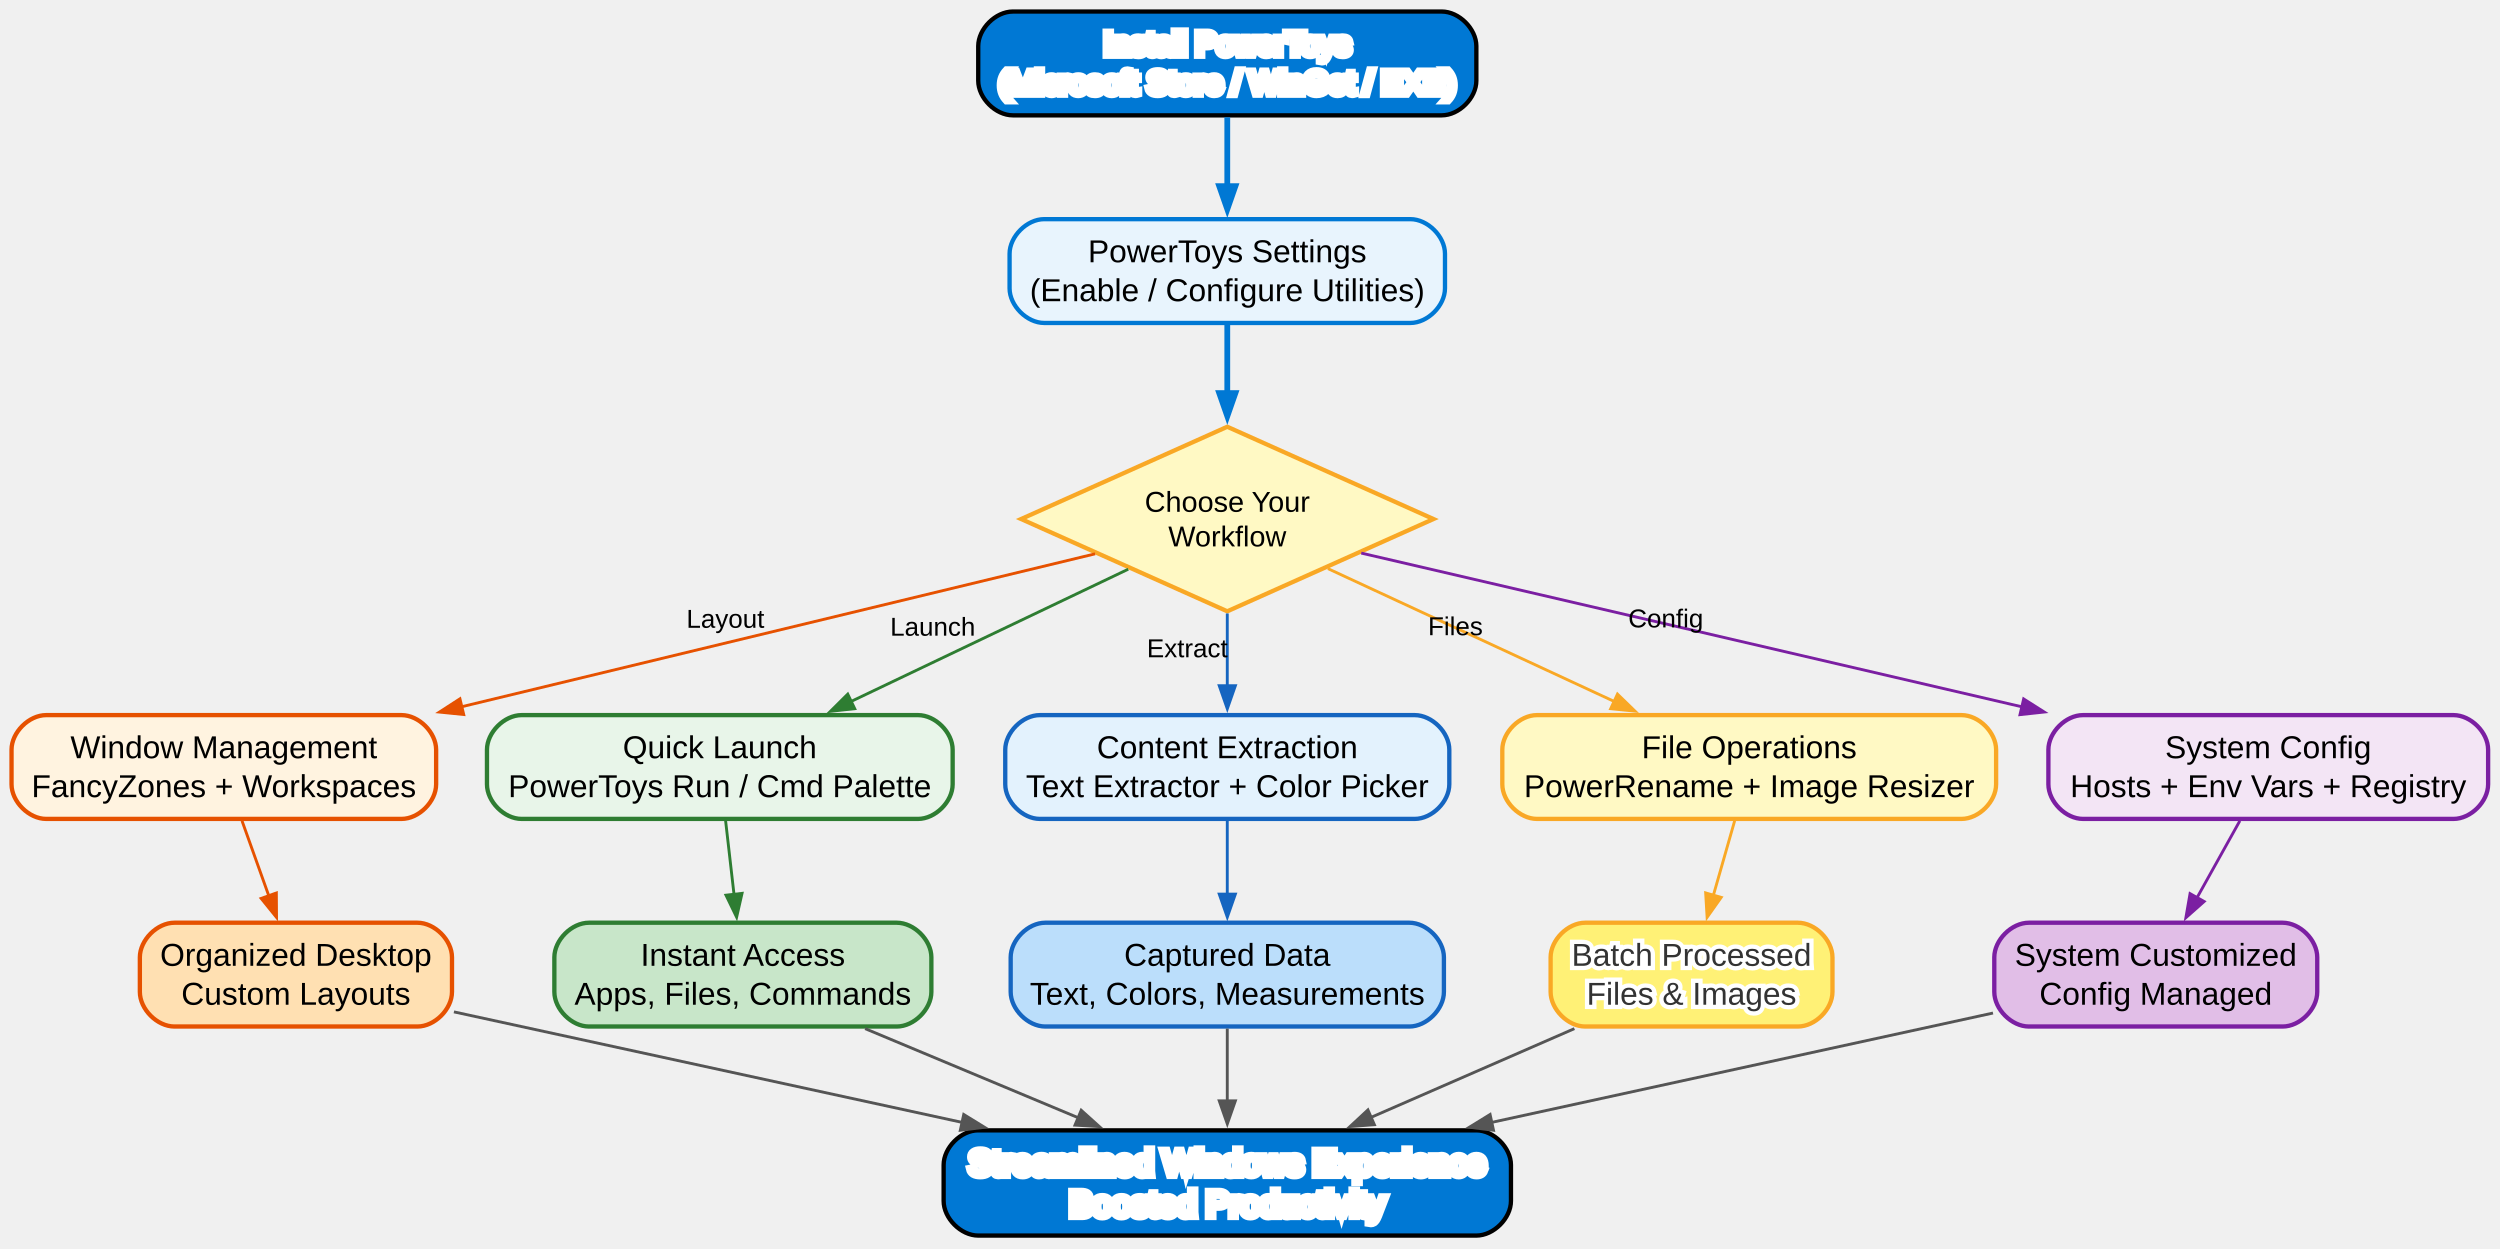
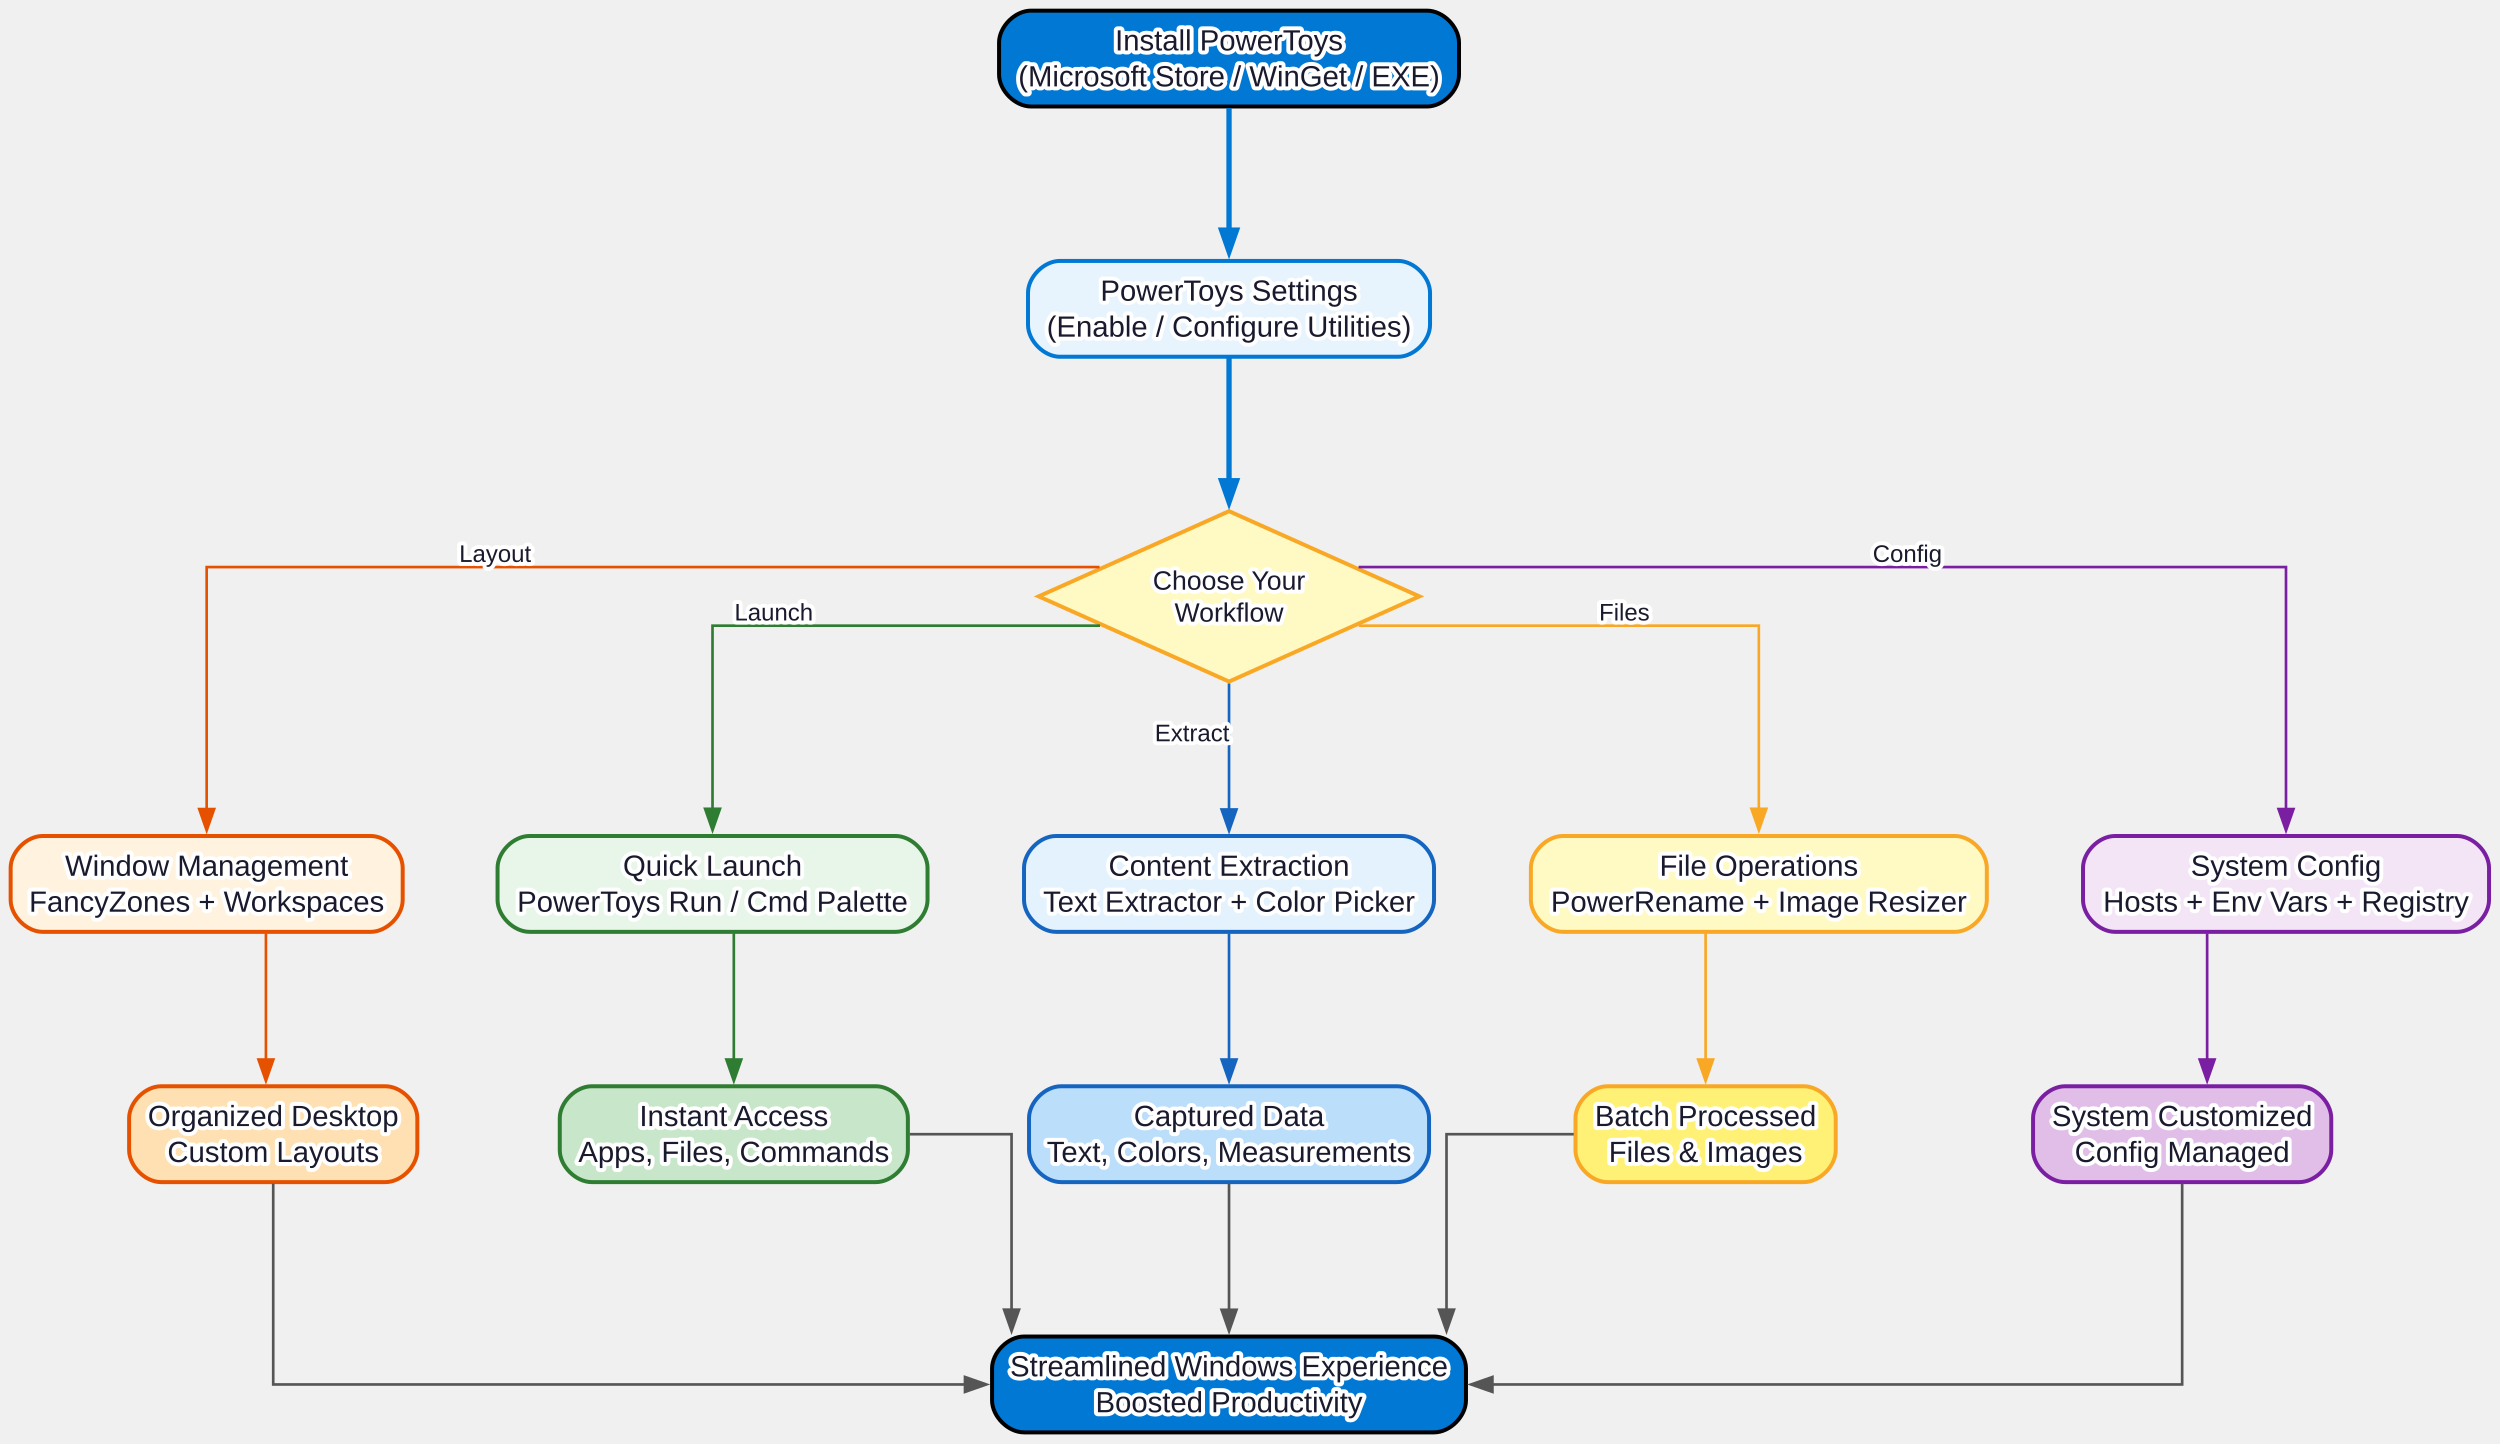
- <svg xmlns="http://www.w3.org/2000/svg" width="867pt" height="433pt" viewBox="0.00 0.00 867.00 433.00">
-   <g id="graph0" class="graph" transform="scale(1 1) rotate(0) translate(4 428.5)">
+ <svg xmlns="http://www.w3.org/2000/svg" width="939pt" height="542pt" viewBox="0.00 0.00 939.00 542.00">
+   <style>
+ 
+ text { paint-order: stroke; stroke: #ffffff; stroke-width: 3px; stroke-linejoin: round; fill: #1a1a2e; }
+ </style>
+   <g id="graph0" class="graph" transform="scale(1 1) rotate(0) translate(4 538)">
    <g id="node1" class="node">
-       <path fill="#0078d4" stroke="black" stroke-width="1.5" d="M496,-424.5C496,-424.5 347.25,-424.5 347.25,-424.5 341.25,-424.5 335.25,-418.5 335.25,-412.5 335.25,-412.5 335.25,-400.5 335.25,-400.5 335.25,-394.5 341.25,-388.5 347.25,-388.5 347.25,-388.5 496,-388.5 496,-388.5 502,-388.5 508,-394.5 508,-400.5 508,-400.5 508,-412.5 508,-412.5 508,-418.5 502,-424.5 496,-424.5" />
-       <text xml:space="preserve" text-anchor="middle" x="421.62" y="-409.55" font-family="Arial" font-size="11.00" stroke="white" stroke-width="3" paint-order="stroke" fill="white">Install PowerToys</text>
-       <text xml:space="preserve" text-anchor="middle" x="421.62" y="-396.05" font-family="Arial" font-size="11.00" stroke="white" stroke-width="3" paint-order="stroke" fill="white">(Microsoft Store / WinGet / EXE)</text>
+       <path fill="#0078d4" stroke="black" stroke-width="1.5" d="M532,-534C532,-534 383.25,-534 383.25,-534 377.25,-534 371.25,-528 371.25,-522 371.25,-522 371.25,-510 371.25,-510 371.25,-504 377.25,-498 383.25,-498 383.25,-498 532,-498 532,-498 538,-498 544,-504 544,-510 544,-510 544,-522 544,-522 544,-528 538,-534 532,-534" />
+       <text xml:space="preserve" text-anchor="middle" x="457.62" y="-519.05" font-family="Arial" font-size="11.00" fill="white">Install PowerToys</text>
+       <text xml:space="preserve" text-anchor="middle" x="457.62" y="-505.55" font-family="Arial" font-size="11.00" fill="white">(Microsoft Store / WinGet / EXE)</text>
    </g>
    <g id="node2" class="node">
-       <path fill="#e8f4fd" stroke="#0078d4" stroke-width="1.5" d="M485.12,-352.5C485.12,-352.5 358.12,-352.5 358.12,-352.5 352.12,-352.5 346.12,-346.5 346.12,-340.5 346.12,-340.5 346.12,-328.5 346.12,-328.5 346.12,-322.5 352.12,-316.5 358.12,-316.5 358.12,-316.5 485.12,-316.5 485.12,-316.5 491.12,-316.5 497.12,-322.5 497.12,-328.5 497.12,-328.5 497.12,-340.5 497.12,-340.5 497.12,-346.5 491.12,-352.5 485.12,-352.5" />
-       <text xml:space="preserve" text-anchor="middle" x="421.62" y="-337.55" font-family="Arial" font-size="11.00">PowerToys Settings</text>
-       <text xml:space="preserve" text-anchor="middle" x="421.62" y="-324.05" font-family="Arial" font-size="11.00">(Enable / Configure Utilities)</text>
+       <path fill="#e8f4fd" stroke="#0078d4" stroke-width="1.5" d="M521.12,-440C521.12,-440 394.12,-440 394.12,-440 388.12,-440 382.12,-434 382.12,-428 382.12,-428 382.12,-416 382.12,-416 382.12,-410 388.12,-404 394.12,-404 394.12,-404 521.12,-404 521.12,-404 527.12,-404 533.12,-410 533.12,-416 533.12,-416 533.12,-428 533.12,-428 533.12,-434 527.12,-440 521.12,-440" />
+       <text xml:space="preserve" text-anchor="middle" x="457.62" y="-425.05" font-family="Arial" font-size="11.00">PowerToys Settings</text>
+       <text xml:space="preserve" text-anchor="middle" x="457.62" y="-411.55" font-family="Arial" font-size="11.00">(Enable / Configure Utilities)</text>
    </g>
    <g id="edge1" class="edge">
-       <path fill="none" stroke="#0078d4" stroke-width="2" d="M421.62,-387.84C421.62,-380.57 421.62,-371.97 421.62,-363.86" />
-       <polygon fill="#0078d4" stroke="#0078d4" stroke-width="2" points="424.43,-363.94 421.63,-355.94 418.83,-363.94 424.43,-363.94" />
+       <path fill="none" stroke="#0078d4" stroke-width="2" d="M457.62,-497.43C457.62,-497.43 457.62,-451.56 457.62,-451.56" />
+       <polygon fill="#0078d4" stroke="#0078d4" stroke-width="2" points="460.43,-451.56 457.63,-443.56 454.83,-451.56 460.43,-451.56" />
    </g>
    <g id="node3" class="node">
-       <polygon fill="#fff9c4" stroke="#f9a825" stroke-width="1.5" points="421.62,-280.5 350.12,-248.5 421.62,-216.5 493.12,-248.5 421.62,-280.5" />
-       <text xml:space="preserve" text-anchor="middle" x="421.62" y="-251" font-family="Arial" font-size="10.00">Choose Your</text>
-       <text xml:space="preserve" text-anchor="middle" x="421.62" y="-239" font-family="Arial" font-size="10.00">Workflow</text>
+       <polygon fill="#fff9c4" stroke="#f9a825" stroke-width="1.5" points="457.62,-346 386.12,-314 457.62,-282 529.12,-314 457.62,-346" />
+       <text xml:space="preserve" text-anchor="middle" x="457.62" y="-316.5" font-family="Arial" font-size="10.00">Choose Your</text>
+       <text xml:space="preserve" text-anchor="middle" x="457.62" y="-304.5" font-family="Arial" font-size="10.00">Workflow</text>
    </g>
    <g id="edge2" class="edge">
-       <path fill="none" stroke="#0078d4" stroke-width="2" d="M421.62,-316.1C421.62,-309 421.62,-300.46 421.62,-291.89" />
-       <polygon fill="#0078d4" stroke="#0078d4" stroke-width="2" points="424.43,-292.17 421.63,-284.17 418.83,-292.17 424.43,-292.17" />
+       <path fill="none" stroke="#0078d4" stroke-width="2" d="M457.62,-403.68C457.62,-403.68 457.62,-357.44 457.62,-357.44" />
+       <polygon fill="#0078d4" stroke="#0078d4" stroke-width="2" points="460.43,-357.44 457.63,-349.44 454.83,-357.44 460.43,-357.44" />
    </g>
    <g id="node4" class="node">
-       <path fill="#fff3e0" stroke="#e65100" stroke-width="1.5" d="M135.25,-180.5C135.25,-180.5 12,-180.5 12,-180.5 6,-180.5 0,-174.5 0,-168.5 0,-168.5 0,-156.5 0,-156.5 0,-150.5 6,-144.5 12,-144.5 12,-144.5 135.25,-144.5 135.25,-144.5 141.25,-144.5 147.25,-150.5 147.25,-156.5 147.25,-156.5 147.25,-168.5 147.25,-168.5 147.25,-174.5 141.25,-180.5 135.25,-180.5" />
-       <text xml:space="preserve" text-anchor="middle" x="73.62" y="-165.55" font-family="Arial" font-size="11.00">Window Management</text>
-       <text xml:space="preserve" text-anchor="middle" x="73.62" y="-152.05" font-family="Arial" font-size="11.00">FancyZones + Workspaces</text>
+       <path fill="#fff3e0" stroke="#e65100" stroke-width="1.5" d="M135.25,-224C135.25,-224 12,-224 12,-224 6,-224 0,-218 0,-212 0,-212 0,-200 0,-200 0,-194 6,-188 12,-188 12,-188 135.25,-188 135.25,-188 141.25,-188 147.25,-194 147.25,-200 147.25,-200 147.25,-212 147.25,-212 147.25,-218 141.25,-224 135.25,-224" />
+       <text xml:space="preserve" text-anchor="middle" x="73.62" y="-209.05" font-family="Arial" font-size="11.00">Window Management</text>
+       <text xml:space="preserve" text-anchor="middle" x="73.62" y="-195.55" font-family="Arial" font-size="11.00">FancyZones + Workspaces</text>
    </g>
    <g id="edge3" class="edge">
-       <path fill="none" stroke="#e65100" d="M375.77,-236.43C319.96,-222.96 224.66,-199.96 156,-183.38" />
-       <polygon fill="#e65100" stroke="#e65100" points="156.82,-180.7 148.39,-181.55 155.51,-186.15 156.82,-180.7" />
-       <text xml:space="preserve" text-anchor="middle" x="247.57" y="-210.79" font-family="Arial" font-size="9.00">Layout</text>
+       <path fill="none" stroke="#e65100" d="M408.99,-325C305.66,-325 73.62,-325 73.62,-325 73.62,-325 73.62,-234.11 73.62,-234.11" />
+       <polygon fill="#e65100" stroke="#e65100" points="76.43,-234.11 73.63,-226.11 70.83,-234.11 76.43,-234.11" />
+       <text xml:space="preserve" text-anchor="middle" x="181.99" y="-326.95" font-family="Arial" font-size="9.00">Layout</text>
    </g>
    <g id="node6" class="node">
-       <path fill="#e8f5e9" stroke="#2e7d32" stroke-width="1.5" d="M314.38,-180.5C314.38,-180.5 176.88,-180.5 176.88,-180.5 170.88,-180.5 164.88,-174.5 164.88,-168.5 164.88,-168.5 164.88,-156.5 164.88,-156.5 164.88,-150.5 170.88,-144.5 176.88,-144.5 176.88,-144.5 314.38,-144.5 314.38,-144.5 320.38,-144.5 326.38,-150.5 326.38,-156.5 326.38,-156.5 326.38,-168.5 326.38,-168.5 326.38,-174.5 320.38,-180.5 314.38,-180.5" />
-       <text xml:space="preserve" text-anchor="middle" x="245.62" y="-165.55" font-family="Arial" font-size="11.00">Quick Launch</text>
-       <text xml:space="preserve" text-anchor="middle" x="245.62" y="-152.05" font-family="Arial" font-size="11.00">PowerToys Run / Cmd Palette</text>
+       <path fill="#e8f5e9" stroke="#2e7d32" stroke-width="1.5" d="M332.38,-224C332.38,-224 194.88,-224 194.88,-224 188.88,-224 182.88,-218 182.88,-212 182.88,-212 182.88,-200 182.88,-200 182.88,-194 188.88,-188 194.88,-188 194.88,-188 332.38,-188 332.38,-188 338.38,-188 344.38,-194 344.38,-200 344.38,-200 344.38,-212 344.38,-212 344.38,-218 338.38,-224 332.38,-224" />
+       <text xml:space="preserve" text-anchor="middle" x="263.62" y="-209.05" font-family="Arial" font-size="11.00">Quick Launch</text>
+       <text xml:space="preserve" text-anchor="middle" x="263.62" y="-195.55" font-family="Arial" font-size="11.00">PowerToys Run / Cmd Palette</text>
    </g>
    <g id="edge4" class="edge">
-       <path fill="none" stroke="#2e7d32" d="M387.27,-231.1C359.75,-217.97 320.9,-199.43 290.85,-185.09" />
-       <polygon fill="#2e7d32" stroke="#2e7d32" points="292.42,-182.73 283.99,-181.81 290,-187.78 292.42,-182.73" />
-       <text xml:space="preserve" text-anchor="middle" x="319.48" y="-208.04" font-family="Arial" font-size="9.00">Launch</text>
+       <path fill="none" stroke="#2e7d32" d="M409.17,-303C351.71,-303 263.62,-303 263.62,-303 263.62,-303 263.62,-234.22 263.62,-234.22" />
+       <polygon fill="#2e7d32" stroke="#2e7d32" points="266.43,-234.22 263.63,-226.22 260.83,-234.22 266.43,-234.22" />
+       <text xml:space="preserve" text-anchor="middle" x="286.63" y="-304.95" font-family="Arial" font-size="9.00">Launch</text>
    </g>
    <g id="node8" class="node">
-       <path fill="#e3f2fd" stroke="#1565c0" stroke-width="1.5" d="M486.62,-180.5C486.62,-180.5 356.62,-180.5 356.62,-180.5 350.62,-180.5 344.62,-174.5 344.62,-168.5 344.62,-168.5 344.62,-156.5 344.62,-156.5 344.62,-150.5 350.62,-144.5 356.62,-144.5 356.62,-144.5 486.62,-144.5 486.62,-144.5 492.62,-144.5 498.62,-150.5 498.62,-156.5 498.62,-156.5 498.62,-168.5 498.62,-168.5 498.62,-174.5 492.62,-180.5 486.62,-180.5" />
-       <text xml:space="preserve" text-anchor="middle" x="421.62" y="-165.55" font-family="Arial" font-size="11.00">Content Extraction</text>
-       <text xml:space="preserve" text-anchor="middle" x="421.62" y="-152.05" font-family="Arial" font-size="11.00">Text Extractor + Color Picker</text>
+       <path fill="#e3f2fd" stroke="#1565c0" stroke-width="1.5" d="M522.62,-224C522.62,-224 392.62,-224 392.62,-224 386.62,-224 380.62,-218 380.62,-212 380.62,-212 380.62,-200 380.62,-200 380.62,-194 386.62,-188 392.62,-188 392.62,-188 522.62,-188 522.62,-188 528.62,-188 534.62,-194 534.62,-200 534.62,-200 534.62,-212 534.62,-212 534.62,-218 528.62,-224 522.62,-224" />
+       <text xml:space="preserve" text-anchor="middle" x="457.62" y="-209.05" font-family="Arial" font-size="11.00">Content Extraction</text>
+       <text xml:space="preserve" text-anchor="middle" x="457.62" y="-195.55" font-family="Arial" font-size="11.00">Text Extractor + Color Picker</text>
    </g>
    <g id="edge5" class="edge">
-       <path fill="none" stroke="#1565c0" d="M421.62,-215.74C421.62,-207.42 421.62,-198.52 421.62,-190.48" />
-       <polygon fill="#1565c0" stroke="#1565c0" points="424.43,-190.69 421.63,-182.69 418.83,-190.69 424.43,-190.69" />
-       <text xml:space="preserve" text-anchor="middle" x="407.75" y="-200.57" font-family="Arial" font-size="9.00">Extract</text>
+       <path fill="none" stroke="#1565c0" d="M457.62,-281.3C457.62,-281.3 457.62,-233.97 457.62,-233.97" />
+       <polygon fill="#1565c0" stroke="#1565c0" points="460.43,-233.97 457.63,-225.97 454.83,-233.97 460.43,-233.97" />
+       <text xml:space="preserve" text-anchor="middle" x="443.75" y="-259.59" font-family="Arial" font-size="9.00">Extract</text>
    </g>
    <g id="node10" class="node">
-       <path fill="#fff9c4" stroke="#f9a825" stroke-width="1.5" d="M676.25,-180.5C676.25,-180.5 529,-180.5 529,-180.5 523,-180.5 517,-174.5 517,-168.5 517,-168.5 517,-156.5 517,-156.5 517,-150.5 523,-144.5 529,-144.5 529,-144.5 676.25,-144.5 676.25,-144.5 682.25,-144.5 688.25,-150.5 688.25,-156.5 688.25,-156.5 688.25,-168.5 688.25,-168.5 688.25,-174.5 682.25,-180.5 676.25,-180.5" />
-       <text xml:space="preserve" text-anchor="middle" x="602.62" y="-165.55" font-family="Arial" font-size="11.00">File Operations</text>
-       <text xml:space="preserve" text-anchor="middle" x="602.62" y="-152.05" font-family="Arial" font-size="11.00">PowerRename + Image Resizer</text>
+       <path fill="#fff9c4" stroke="#f9a825" stroke-width="1.5" d="M730.25,-224C730.25,-224 583,-224 583,-224 577,-224 571,-218 571,-212 571,-212 571,-200 571,-200 571,-194 577,-188 583,-188 583,-188 730.25,-188 730.25,-188 736.25,-188 742.25,-194 742.25,-200 742.25,-200 742.25,-212 742.25,-212 742.25,-218 736.25,-224 730.25,-224" />
+       <text xml:space="preserve" text-anchor="middle" x="656.62" y="-209.05" font-family="Arial" font-size="11.00">File Operations</text>
+       <text xml:space="preserve" text-anchor="middle" x="656.62" y="-195.55" font-family="Arial" font-size="11.00">PowerRename + Image Resizer</text>
    </g>
    <g id="edge6" class="edge">
-       <path fill="none" stroke="#f9a825" d="M456.52,-231.3C484.79,-218.19 524.86,-199.59 555.9,-185.19" />
-       <polygon fill="#f9a825" stroke="#f9a825" points="556.94,-187.79 563.02,-181.88 554.58,-182.71 556.94,-187.79" />
-       <text xml:space="preserve" text-anchor="middle" x="500.74" y="-208.21" font-family="Arial" font-size="9.00">Files</text>
+       <path fill="none" stroke="#f9a825" d="M506.31,-303C565.22,-303 656.62,-303 656.62,-303 656.62,-303 656.62,-234.22 656.62,-234.22" />
+       <polygon fill="#f9a825" stroke="#f9a825" points="659.43,-234.22 656.63,-226.22 653.83,-234.22 659.43,-234.22" />
+       <text xml:space="preserve" text-anchor="middle" x="606.11" y="-304.95" font-family="Arial" font-size="9.00">Files</text>
    </g>
    <g id="node12" class="node">
-       <path fill="#f3e5f5" stroke="#7b1fa2" stroke-width="1.5" d="M846.88,-180.5C846.88,-180.5 718.38,-180.5 718.38,-180.5 712.38,-180.5 706.38,-174.5 706.38,-168.5 706.38,-168.5 706.38,-156.5 706.38,-156.5 706.38,-150.5 712.38,-144.5 718.38,-144.5 718.38,-144.5 846.88,-144.5 846.88,-144.5 852.88,-144.5 858.88,-150.5 858.88,-156.5 858.88,-156.5 858.88,-168.5 858.88,-168.5 858.88,-174.5 852.88,-180.5 846.88,-180.5" />
-       <text xml:space="preserve" text-anchor="middle" x="782.62" y="-165.55" font-family="Arial" font-size="11.00">System Config</text>
-       <text xml:space="preserve" text-anchor="middle" x="782.62" y="-152.05" font-family="Arial" font-size="11.00">Hosts + Env Vars + Registry</text>
+       <path fill="#f3e5f5" stroke="#7b1fa2" stroke-width="1.5" d="M918.88,-224C918.88,-224 790.38,-224 790.38,-224 784.38,-224 778.38,-218 778.38,-212 778.38,-212 778.38,-200 778.38,-200 778.38,-194 784.38,-188 790.38,-188 790.38,-188 918.88,-188 918.88,-188 924.88,-188 930.88,-194 930.88,-200 930.88,-200 930.88,-212 930.88,-212 930.88,-218 924.88,-224 918.88,-224" />
+       <text xml:space="preserve" text-anchor="middle" x="854.62" y="-209.05" font-family="Arial" font-size="11.00">System Config</text>
+       <text xml:space="preserve" text-anchor="middle" x="854.62" y="-195.55" font-family="Arial" font-size="11.00">Hosts + Env Vars + Registry</text>
    </g>
    <g id="edge7" class="edge">
-       <path fill="none" stroke="#7b1fa2" d="M468.08,-236.69C525.88,-223.24 625.69,-200.02 697.39,-183.33" />
-       <polygon fill="#7b1fa2" stroke="#7b1fa2" points="697.8,-186.11 704.95,-181.57 696.53,-180.66 697.8,-186.11" />
-       <text xml:space="preserve" text-anchor="middle" x="573.69" y="-210.92" font-family="Arial" font-size="9.00">Config</text>
+       <path fill="none" stroke="#7b1fa2" d="M506.3,-325C612.32,-325 854.62,-325 854.62,-325 854.62,-325 854.62,-234.11 854.62,-234.11" />
+       <polygon fill="#7b1fa2" stroke="#7b1fa2" points="857.43,-234.11 854.63,-226.11 851.83,-234.11 857.43,-234.11" />
+       <text xml:space="preserve" text-anchor="middle" x="712.41" y="-326.95" font-family="Arial" font-size="9.00">Config</text>
    </g>
    <g id="node5" class="node">
-       <path fill="#ffe0b2" stroke="#e65100" stroke-width="1.5" d="M140.75,-108.5C140.75,-108.5 56.5,-108.5 56.5,-108.5 50.5,-108.5 44.5,-102.5 44.5,-96.5 44.5,-96.5 44.5,-84.5 44.5,-84.5 44.5,-78.5 50.5,-72.5 56.5,-72.5 56.5,-72.5 140.75,-72.5 140.75,-72.5 146.75,-72.5 152.75,-78.5 152.75,-84.5 152.75,-84.5 152.75,-96.5 152.75,-96.5 152.75,-102.5 146.75,-108.5 140.75,-108.5" />
-       <text xml:space="preserve" text-anchor="middle" x="98.62" y="-93.55" font-family="Arial" font-size="11.00">Organized Desktop</text>
-       <text xml:space="preserve" text-anchor="middle" x="98.62" y="-80.05" font-family="Arial" font-size="11.00">Custom Layouts</text>
+       <path fill="#ffe0b2" stroke="#e65100" stroke-width="1.5" d="M140.75,-130C140.75,-130 56.5,-130 56.5,-130 50.5,-130 44.5,-124 44.5,-118 44.5,-118 44.5,-106 44.5,-106 44.5,-100 50.5,-94 56.5,-94 56.5,-94 140.75,-94 140.75,-94 146.75,-94 152.75,-100 152.75,-106 152.75,-106 152.75,-118 152.75,-118 152.75,-124 146.75,-130 140.75,-130" />
+       <text xml:space="preserve" text-anchor="middle" x="98.62" y="-115.05" font-family="Arial" font-size="11.00">Organized Desktop</text>
+       <text xml:space="preserve" text-anchor="middle" x="98.62" y="-101.55" font-family="Arial" font-size="11.00">Custom Layouts</text>
    </g>
    <g id="edge8" class="edge">
-       <path fill="none" stroke="#e65100" d="M79.93,-143.84C82.77,-135.9 86.17,-126.37 89.29,-117.64" />
-       <polygon fill="#e65100" stroke="#e65100" points="91.84,-118.82 91.9,-110.34 86.57,-116.93 91.84,-118.82" />
+       <path fill="none" stroke="#e65100" d="M95.88,-187.43C95.88,-187.43 95.88,-140.05 95.88,-140.05" />
+       <polygon fill="#e65100" stroke="#e65100" points="98.68,-140.05 95.88,-132.05 93.08,-140.05 98.68,-140.05" />
    </g>
    <g id="node14" class="node">
-       <path fill="#0078d4" stroke="black" stroke-width="1.5" d="M508,-36.5C508,-36.5 335.25,-36.5 335.25,-36.5 329.25,-36.5 323.25,-30.5 323.25,-24.5 323.25,-24.5 323.25,-12 323.25,-12 323.25,-6 329.25,0 335.25,0 335.25,0 508,0 508,0 514,0 520,-6 520,-12 520,-12 520,-24.5 520,-24.5 520,-30.5 514,-36.5 508,-36.5" />
-       <text xml:space="preserve" text-anchor="middle" x="421.62" y="-21.1" font-family="Arial" font-size="12.00" stroke="white" stroke-width="3" paint-order="stroke" fill="white">Streamlined Windows Experience</text>
-       <text xml:space="preserve" text-anchor="middle" x="421.62" y="-6.85" font-family="Arial" font-size="12.00" stroke="white" stroke-width="3" paint-order="stroke" fill="white">Boosted Productivity</text>
+       <path fill="#0078d4" stroke="black" stroke-width="1.5" d="M534.62,-36C534.62,-36 380.62,-36 380.62,-36 374.62,-36 368.62,-30 368.62,-24 368.62,-24 368.62,-12 368.62,-12 368.62,-6 374.62,0 380.62,0 380.62,0 534.62,0 534.62,0 540.62,0 546.62,-6 546.62,-12 546.62,-12 546.62,-24 546.62,-24 546.62,-30 540.62,-36 534.62,-36" />
+       <text xml:space="preserve" text-anchor="middle" x="457.62" y="-21.05" font-family="Arial" font-size="11.00" fill="white">Streamlined Windows Experience</text>
+       <text xml:space="preserve" text-anchor="middle" x="457.62" y="-7.55" font-family="Arial" font-size="11.00" fill="white">Boosted Productivity</text>
    </g>
    <g id="edge13" class="edge">
-       <path fill="none" stroke="#555555" d="M153.42,-77.58C201.68,-67.09 272.96,-51.58 329.91,-39.2" />
-       <polygon fill="#555555" stroke="#555555" points="330.22,-42 337.44,-37.56 329.03,-36.52 330.22,-42" />
+       <path fill="none" stroke="#555555" d="M98.62,-93.43C98.62,-66.03 98.62,-18 98.62,-18 98.62,-18 358.45,-18 358.45,-18" />
+       <polygon fill="#555555" stroke="#555555" points="358.45,-20.8 366.45,-18 358.45,-15.2 358.45,-20.8" />
    </g>
    <g id="node7" class="node">
-       <path fill="#c8e6c9" stroke="#2e7d32" stroke-width="1.5" d="M307,-108.5C307,-108.5 200.25,-108.5 200.25,-108.5 194.25,-108.5 188.25,-102.5 188.25,-96.5 188.25,-96.5 188.25,-84.5 188.25,-84.5 188.25,-78.5 194.25,-72.5 200.25,-72.5 200.25,-72.5 307,-72.5 307,-72.5 313,-72.5 319,-78.5 319,-84.5 319,-84.5 319,-96.5 319,-96.5 319,-102.5 313,-108.5 307,-108.5" />
-       <text xml:space="preserve" text-anchor="middle" x="253.62" y="-93.55" font-family="Arial" font-size="11.00">Instant Access</text>
-       <text xml:space="preserve" text-anchor="middle" x="253.62" y="-80.05" font-family="Arial" font-size="11.00">Apps, Files, Commands</text>
+       <path fill="#c8e6c9" stroke="#2e7d32" stroke-width="1.5" d="M325,-130C325,-130 218.25,-130 218.25,-130 212.25,-130 206.25,-124 206.25,-118 206.25,-118 206.25,-106 206.25,-106 206.25,-100 212.25,-94 218.25,-94 218.25,-94 325,-94 325,-94 331,-94 337,-100 337,-106 337,-106 337,-118 337,-118 337,-124 331,-130 325,-130" />
+       <text xml:space="preserve" text-anchor="middle" x="271.62" y="-115.05" font-family="Arial" font-size="11.00">Instant Access</text>
+       <text xml:space="preserve" text-anchor="middle" x="271.62" y="-101.55" font-family="Arial" font-size="11.00">Apps, Files, Commands</text>
    </g>
    <g id="edge9" class="edge">
-       <path fill="none" stroke="#2e7d32" d="M247.64,-143.84C248.53,-136.07 249.59,-126.77 250.57,-118.19" />
-       <polygon fill="#2e7d32" stroke="#2e7d32" points="253.34,-118.69 251.46,-110.42 247.77,-118.05 253.34,-118.69" />
+       <path fill="none" stroke="#2e7d32" d="M271.62,-187.43C271.62,-187.43 271.62,-140.05 271.62,-140.05" />
+       <polygon fill="#2e7d32" stroke="#2e7d32" points="274.43,-140.05 271.63,-132.05 268.83,-140.05 274.43,-140.05" />
    </g>
    <g id="edge14" class="edge">
-       <path fill="none" stroke="#555555" d="M296.02,-71.77C318.53,-62.36 346.37,-50.72 370.11,-40.79" />
-       <polygon fill="#555555" stroke="#555555" points="370.96,-43.47 377.26,-37.8 368.8,-38.3 370.96,-43.47" />
+       <path fill="none" stroke="#555555" d="M337.69,-112C358.39,-112 375.94,-112 375.94,-112 375.94,-112 375.94,-46.08 375.94,-46.08" />
+       <polygon fill="#555555" stroke="#555555" points="378.74,-46.08 375.94,-38.08 373.14,-46.08 378.74,-46.08" />
    </g>
    <g id="node9" class="node">
-       <path fill="#bbdefb" stroke="#1565c0" stroke-width="1.5" d="M484.75,-108.5C484.75,-108.5 358.5,-108.5 358.5,-108.5 352.5,-108.5 346.5,-102.5 346.5,-96.5 346.5,-96.5 346.5,-84.5 346.5,-84.5 346.5,-78.5 352.5,-72.5 358.5,-72.5 358.5,-72.5 484.75,-72.5 484.75,-72.5 490.75,-72.5 496.75,-78.5 496.75,-84.5 496.75,-84.5 496.75,-96.5 496.75,-96.5 496.75,-102.5 490.75,-108.5 484.75,-108.5" />
-       <text xml:space="preserve" text-anchor="middle" x="421.62" y="-93.55" font-family="Arial" font-size="11.00">Captured Data</text>
-       <text xml:space="preserve" text-anchor="middle" x="421.62" y="-80.05" font-family="Arial" font-size="11.00">Text, Colors, Measurements</text>
+       <path fill="#bbdefb" stroke="#1565c0" stroke-width="1.5" d="M520.75,-130C520.75,-130 394.5,-130 394.5,-130 388.5,-130 382.5,-124 382.5,-118 382.5,-118 382.5,-106 382.5,-106 382.5,-100 388.5,-94 394.5,-94 394.5,-94 520.75,-94 520.75,-94 526.75,-94 532.75,-100 532.75,-106 532.75,-106 532.75,-118 532.75,-118 532.75,-124 526.75,-130 520.75,-130" />
+       <text xml:space="preserve" text-anchor="middle" x="457.62" y="-115.05" font-family="Arial" font-size="11.00">Captured Data</text>
+       <text xml:space="preserve" text-anchor="middle" x="457.62" y="-101.55" font-family="Arial" font-size="11.00">Text, Colors, Measurements</text>
    </g>
    <g id="edge10" class="edge">
-       <path fill="none" stroke="#1565c0" d="M421.62,-143.84C421.62,-136.07 421.62,-126.77 421.62,-118.19" />
-       <polygon fill="#1565c0" stroke="#1565c0" points="424.43,-118.43 421.63,-110.43 418.83,-118.43 424.43,-118.43" />
+       <path fill="none" stroke="#1565c0" d="M457.62,-187.43C457.62,-187.43 457.62,-140.05 457.62,-140.05" />
+       <polygon fill="#1565c0" stroke="#1565c0" points="460.43,-140.05 457.63,-132.05 454.83,-140.05 460.43,-140.05" />
    </g>
    <g id="edge15" class="edge">
-       <path fill="none" stroke="#555555" d="M421.62,-71.77C421.62,-64.18 421.62,-55.13 421.62,-46.7" />
-       <polygon fill="#555555" stroke="#555555" points="424.43,-46.73 421.63,-38.73 418.83,-46.73 424.43,-46.73" />
+       <path fill="none" stroke="#555555" d="M457.62,-93.43C457.62,-93.43 457.62,-46.05 457.62,-46.05" />
+       <polygon fill="#555555" stroke="#555555" points="460.43,-46.05 457.63,-38.05 454.83,-46.05 460.43,-46.05" />
    </g>
    <g id="node11" class="node">
-       <path fill="#fff176" stroke="#f9a825" stroke-width="1.5" d="M619.5,-108.5C619.5,-108.5 545.75,-108.5 545.75,-108.5 539.75,-108.5 533.75,-102.5 533.75,-96.5 533.75,-96.5 533.75,-84.5 533.75,-84.5 533.75,-78.5 539.75,-72.5 545.75,-72.5 545.75,-72.5 619.5,-72.5 619.5,-72.5 625.5,-72.5 631.5,-78.5 631.5,-84.5 631.5,-84.5 631.5,-96.5 631.5,-96.5 631.5,-102.5 625.5,-108.5 619.5,-108.5" />
-       <text xml:space="preserve" text-anchor="middle" x="582.62" y="-93.55" font-family="Arial" font-size="11.00" stroke="white" stroke-width="3" paint-order="stroke" fill="#333333">Batch Processed</text>
-       <text xml:space="preserve" text-anchor="middle" x="582.62" y="-80.05" font-family="Arial" font-size="11.00" stroke="white" stroke-width="3" paint-order="stroke" fill="#333333">Files &amp; Images</text>
+       <path fill="#fff176" stroke="#f9a825" stroke-width="1.5" d="M673.5,-130C673.5,-130 599.75,-130 599.75,-130 593.75,-130 587.75,-124 587.75,-118 587.75,-118 587.75,-106 587.75,-106 587.75,-100 593.75,-94 599.75,-94 599.75,-94 673.5,-94 673.5,-94 679.5,-94 685.5,-100 685.5,-106 685.5,-106 685.5,-118 685.5,-118 685.5,-124 679.5,-130 673.5,-130" />
+       <text xml:space="preserve" text-anchor="middle" x="636.62" y="-115.05" font-family="Arial" font-size="11.00" fill="#333333">Batch Processed</text>
+       <text xml:space="preserve" text-anchor="middle" x="636.62" y="-101.55" font-family="Arial" font-size="11.00" fill="#333333">Files &amp; Images</text>
    </g>
    <g id="edge11" class="edge">
-       <path fill="none" stroke="#f9a825" d="M597.58,-143.84C595.33,-135.98 592.65,-126.57 590.17,-117.91" />
-       <polygon fill="#f9a825" stroke="#f9a825" points="592.91,-117.29 588.02,-110.37 587.52,-118.83 592.91,-117.29" />
+       <path fill="none" stroke="#f9a825" d="M636.62,-187.43C636.62,-187.43 636.62,-140.05 636.62,-140.05" />
+       <polygon fill="#f9a825" stroke="#f9a825" points="639.43,-140.05 636.63,-132.05 633.83,-140.05 639.43,-140.05" />
    </g>
    <g id="edge16" class="edge">
-       <path fill="none" stroke="#555555" d="M542,-71.77C520.52,-62.4 493.98,-50.82 471.29,-40.92" />
-       <polygon fill="#555555" stroke="#555555" points="472.64,-38.45 464.19,-37.82 470.4,-43.59 472.64,-38.45" />
+       <path fill="none" stroke="#555555" d="M587.11,-112C563.07,-112 539.31,-112 539.31,-112 539.31,-112 539.31,-46.08 539.31,-46.08" />
+       <polygon fill="#555555" stroke="#555555" points="542.11,-46.08 539.31,-38.08 536.51,-46.08 542.11,-46.08" />
    </g>
    <g id="node13" class="node">
-       <path fill="#e1bee7" stroke="#7b1fa2" stroke-width="1.5" d="M787.62,-108.5C787.62,-108.5 699.62,-108.5 699.62,-108.5 693.62,-108.5 687.62,-102.5 687.62,-96.5 687.62,-96.5 687.62,-84.5 687.62,-84.5 687.62,-78.5 693.62,-72.5 699.62,-72.5 699.62,-72.5 787.62,-72.5 787.62,-72.5 793.62,-72.5 799.62,-78.5 799.62,-84.5 799.62,-84.5 799.62,-96.5 799.62,-96.5 799.62,-102.5 793.62,-108.5 787.62,-108.5" />
-       <text xml:space="preserve" text-anchor="middle" x="743.62" y="-93.55" font-family="Arial" font-size="11.00">System Customized</text>
-       <text xml:space="preserve" text-anchor="middle" x="743.62" y="-80.05" font-family="Arial" font-size="11.00">Config Managed</text>
+       <path fill="#e1bee7" stroke="#7b1fa2" stroke-width="1.5" d="M859.62,-130C859.62,-130 771.62,-130 771.62,-130 765.62,-130 759.62,-124 759.62,-118 759.62,-118 759.62,-106 759.62,-106 759.62,-100 765.62,-94 771.62,-94 771.62,-94 859.62,-94 859.62,-94 865.62,-94 871.62,-100 871.62,-106 871.62,-106 871.62,-118 871.62,-118 871.62,-124 865.62,-130 859.62,-130" />
+       <text xml:space="preserve" text-anchor="middle" x="815.62" y="-115.05" font-family="Arial" font-size="11.00">System Customized</text>
+       <text xml:space="preserve" text-anchor="middle" x="815.62" y="-101.55" font-family="Arial" font-size="11.00">Config Managed</text>
    </g>
    <g id="edge12" class="edge">
-       <path fill="none" stroke="#7b1fa2" d="M772.78,-143.84C768.27,-135.73 762.83,-125.97 757.88,-117.09" />
-       <polygon fill="#7b1fa2" stroke="#7b1fa2" points="760.4,-115.86 754.06,-110.24 755.51,-118.59 760.4,-115.86" />
+       <path fill="none" stroke="#7b1fa2" d="M825,-187.43C825,-187.43 825,-140.05 825,-140.05" />
+       <polygon fill="#7b1fa2" stroke="#7b1fa2" points="827.8,-140.05 825,-132.05 822.2,-140.05 827.8,-140.05" />
    </g>
    <g id="edge17" class="edge">
-       <path fill="none" stroke="#555555" d="M687.17,-77.18C639.16,-66.71 569.3,-51.47 513.28,-39.25" />
-       <polygon fill="#555555" stroke="#555555" points="513.95,-36.53 505.54,-37.56 512.76,-42 513.95,-36.53" />
+       <path fill="none" stroke="#555555" d="M815.62,-93.43C815.62,-66.03 815.62,-18 815.62,-18 815.62,-18 556.55,-18 556.55,-18" />
+       <polygon fill="#555555" stroke="#555555" points="556.55,-15.2 548.55,-18 556.55,-20.8 556.55,-15.2" />
    </g>
  </g>
</svg>
